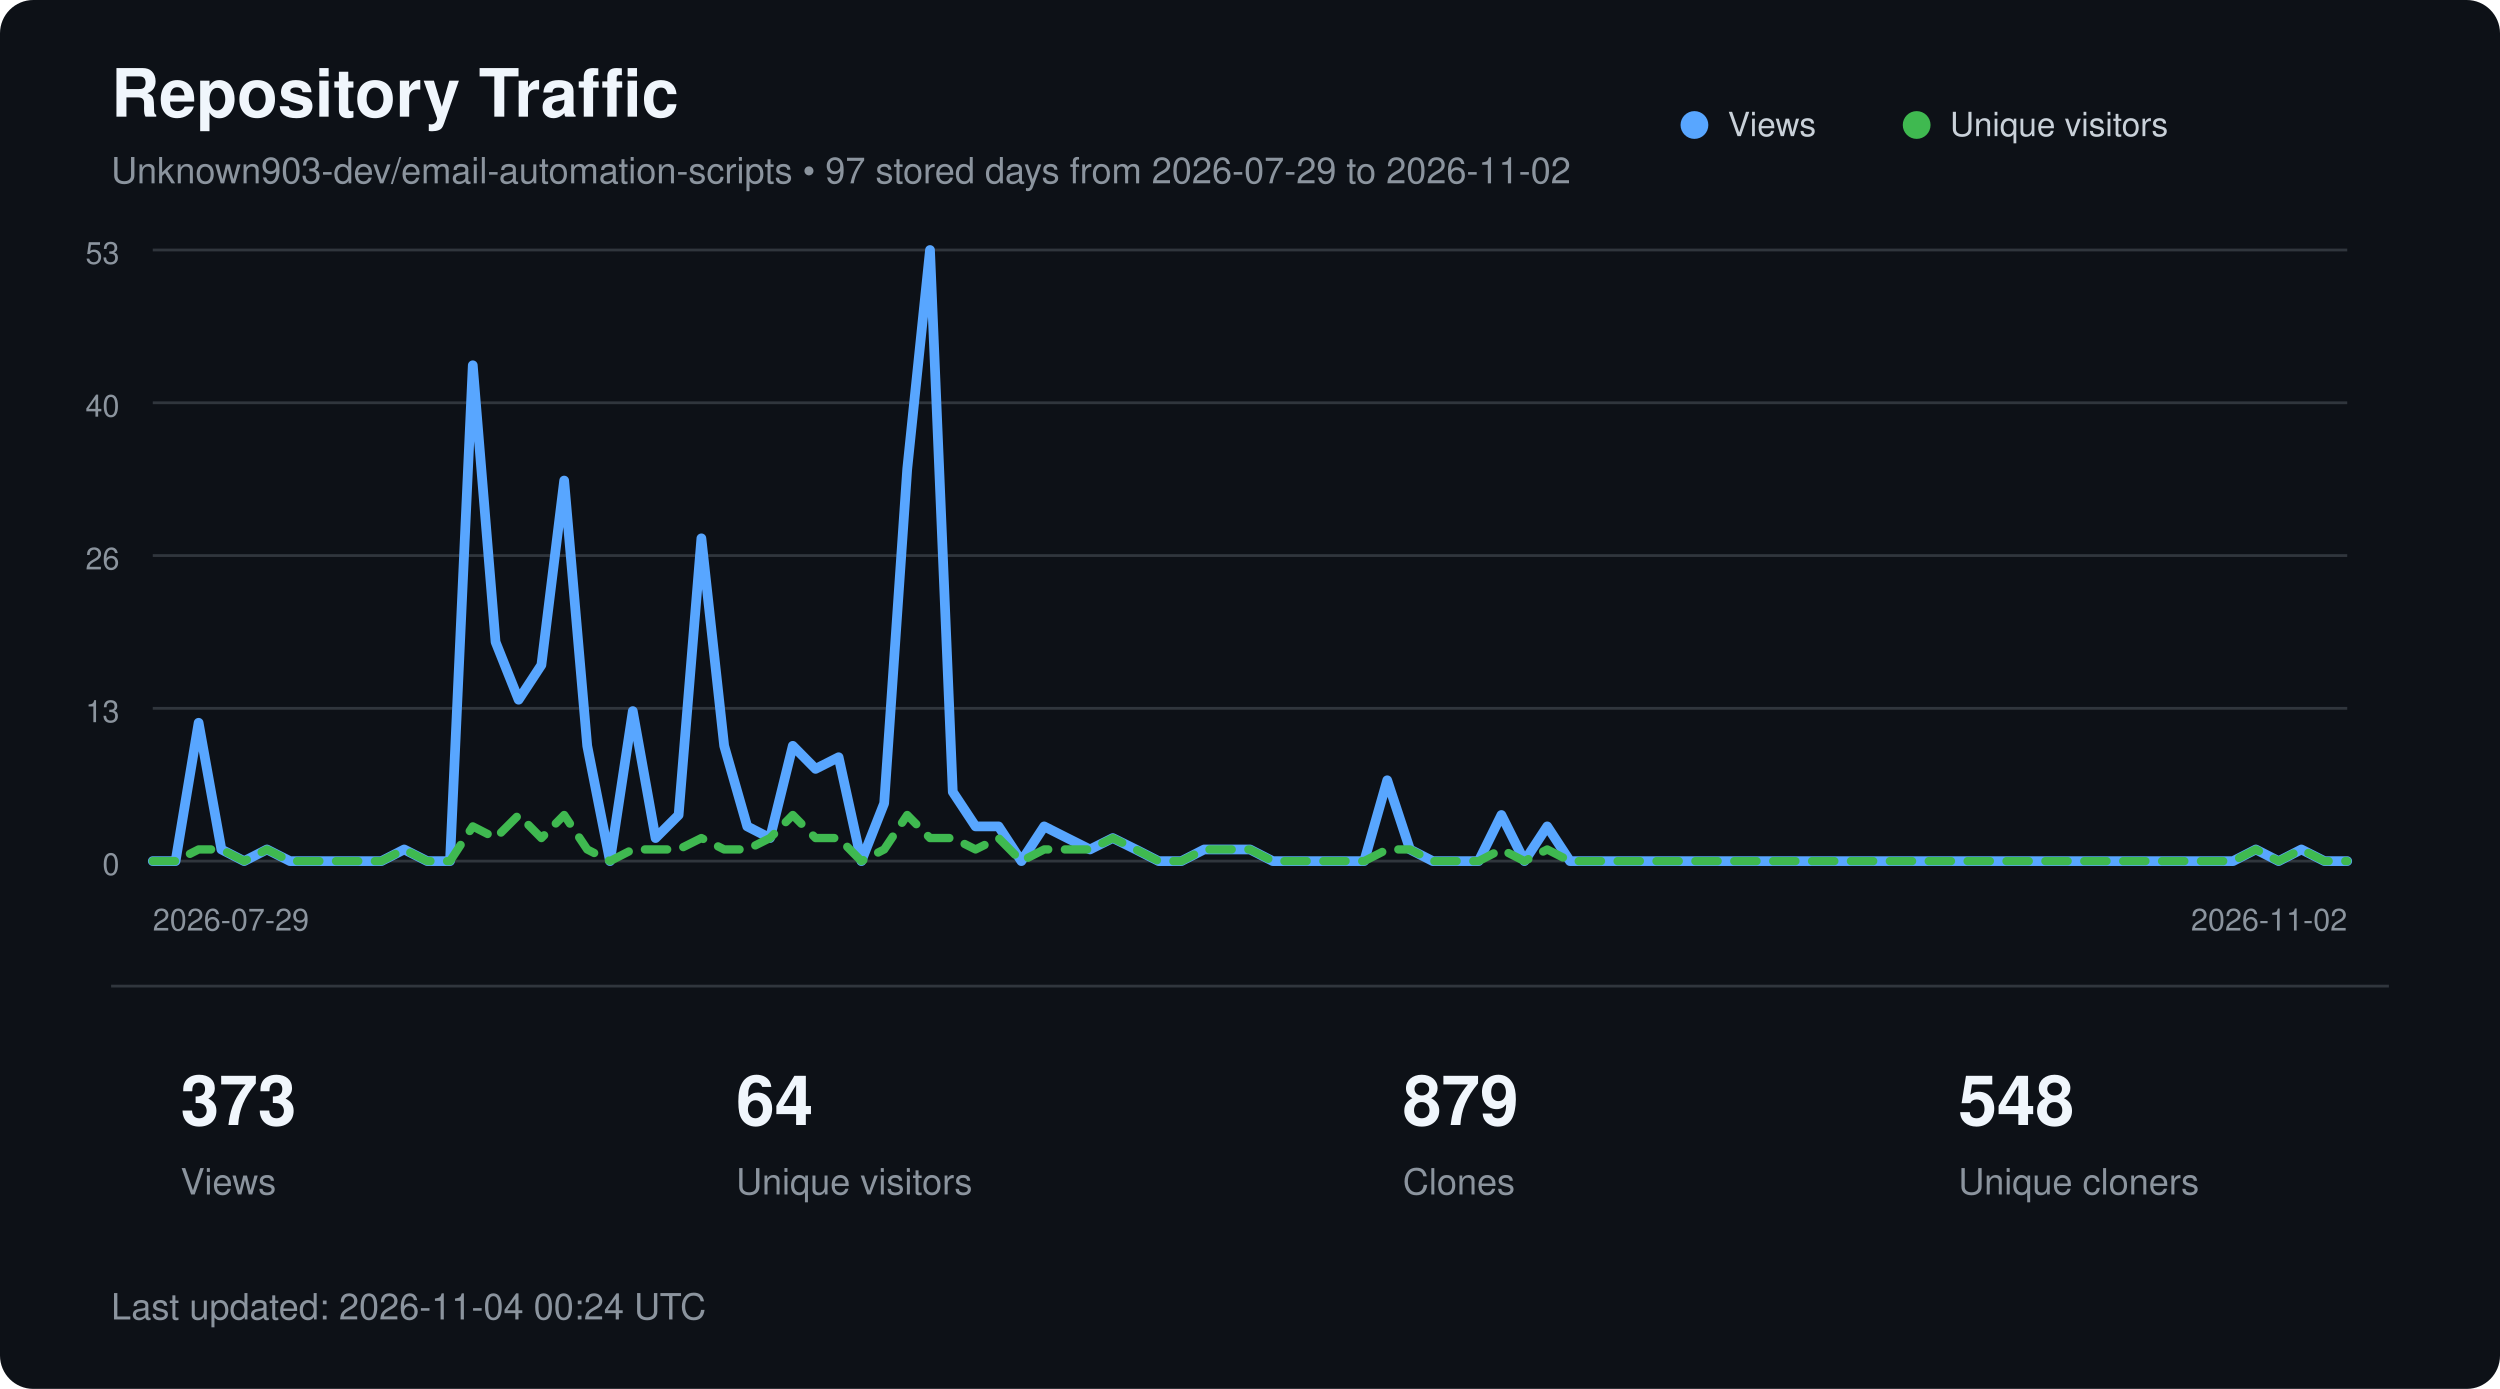
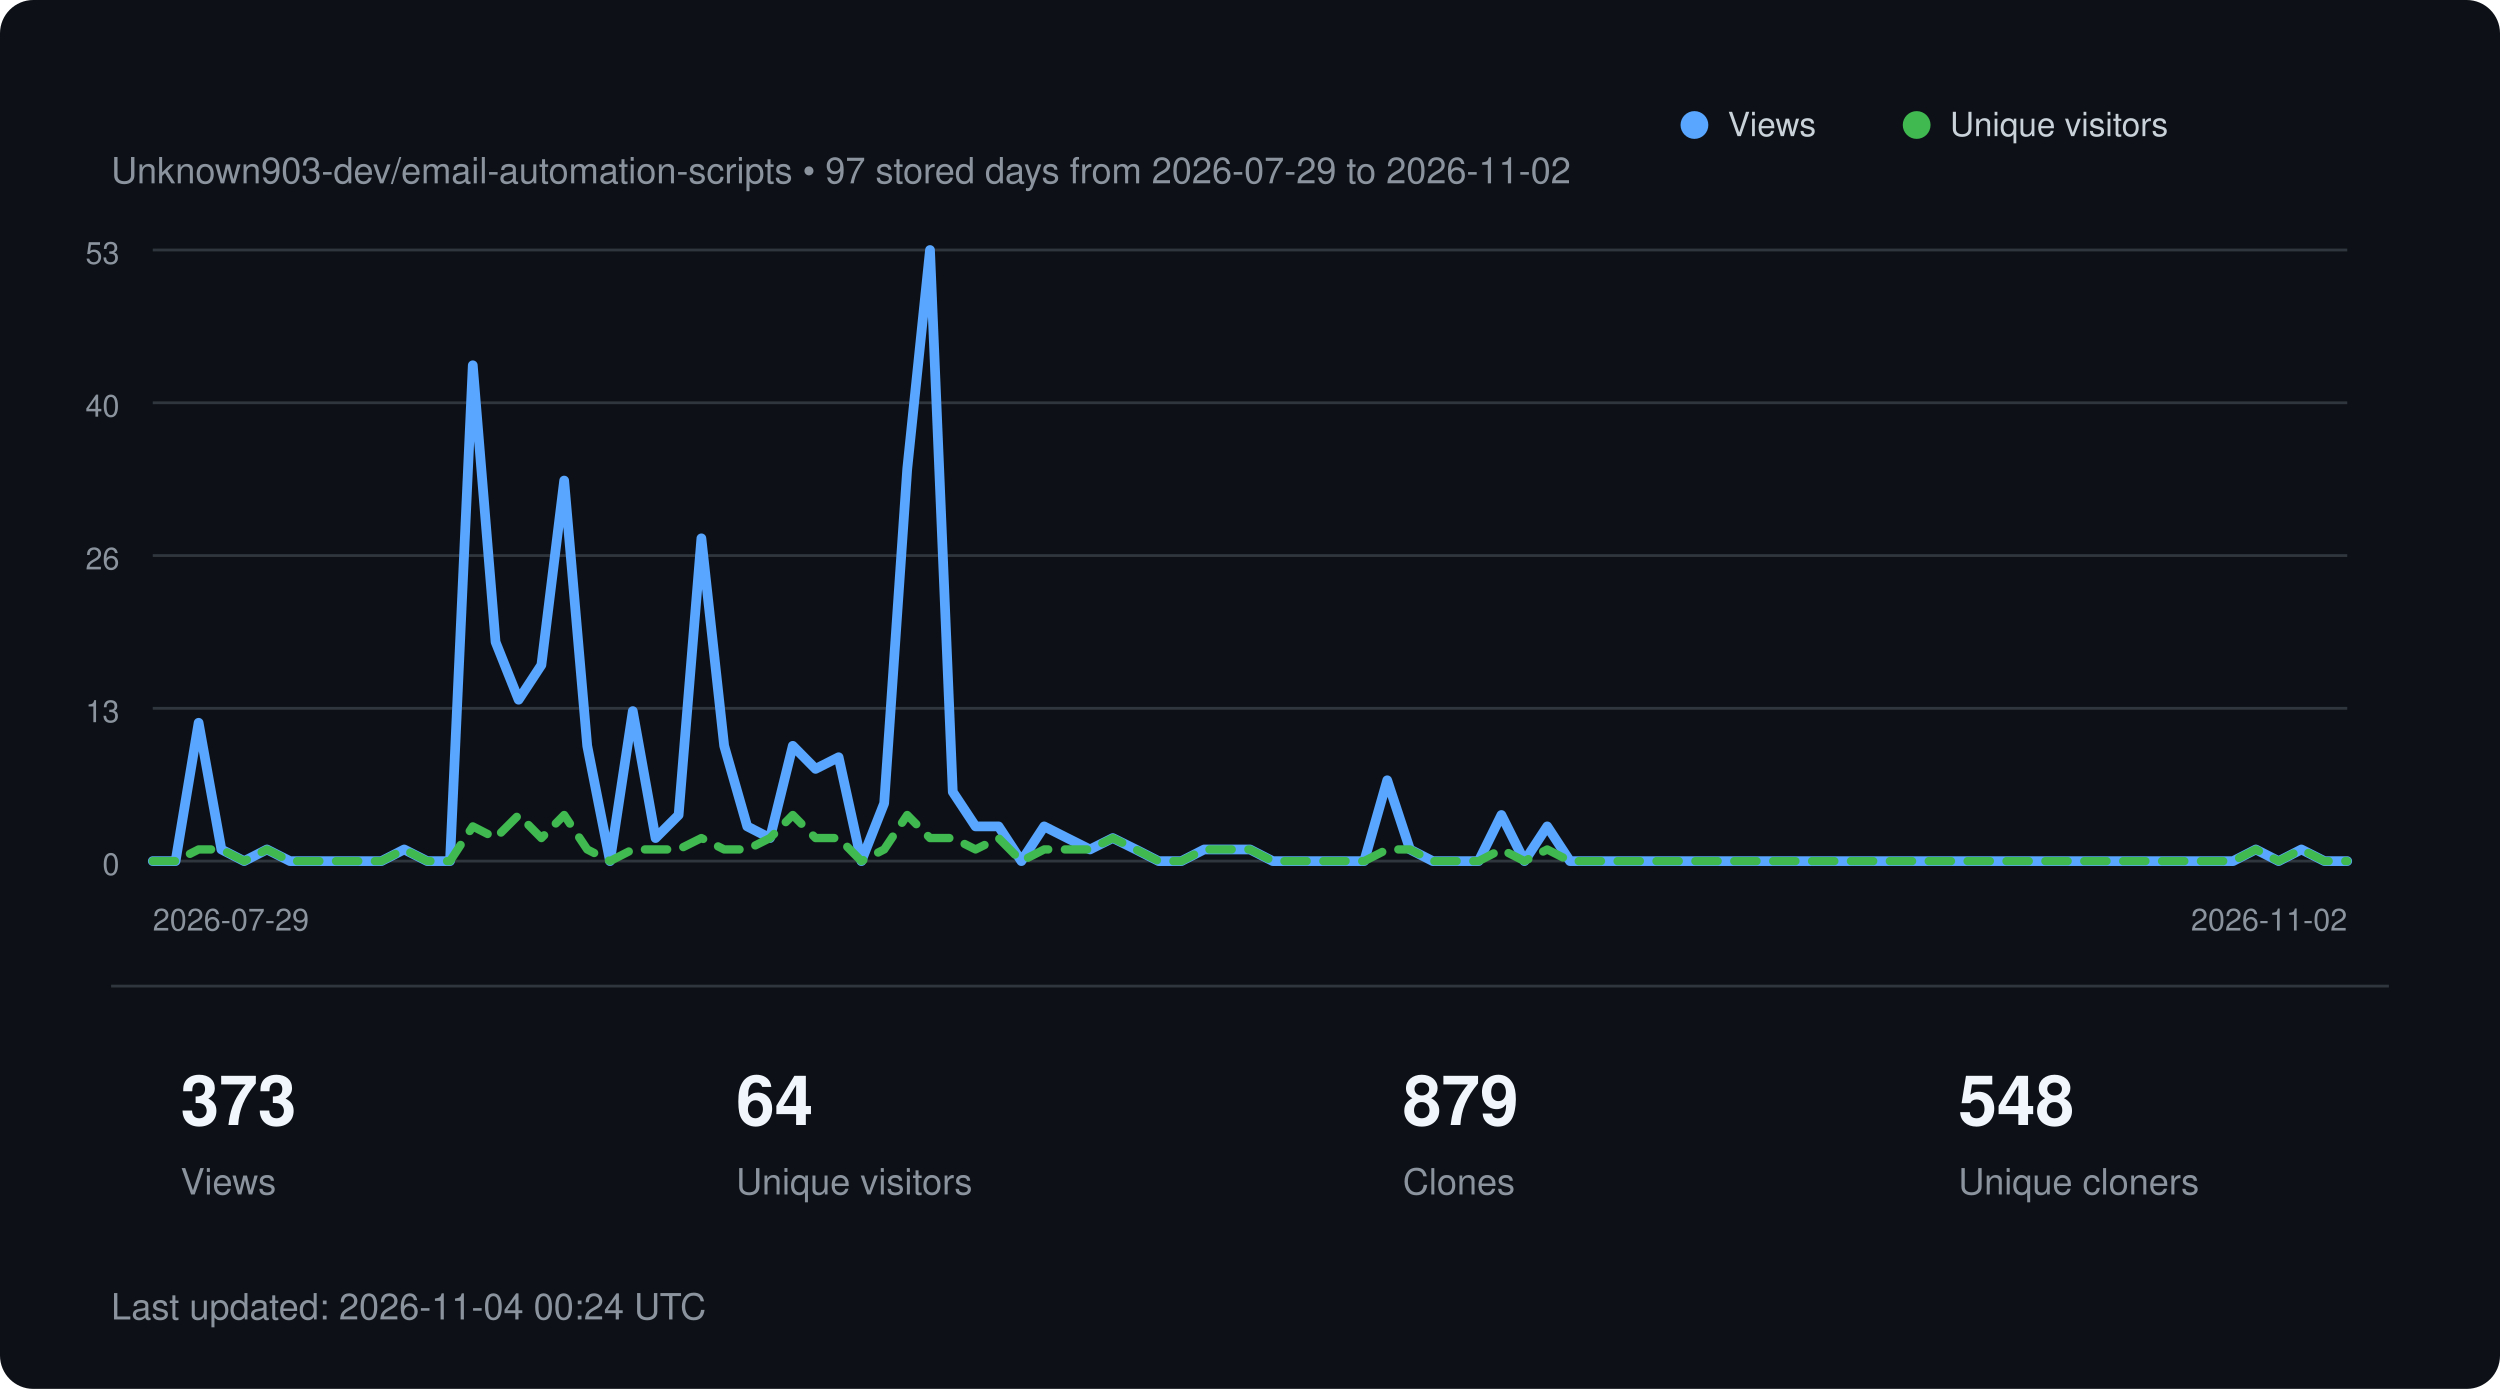
<svg xmlns="http://www.w3.org/2000/svg" width="900" height="500" viewBox="0 0 900 500" role="img" aria-labelledby="title description">
  <style>
        text {
            font-family:
                -apple-system,
                BlinkMacSystemFont,
                "Segoe UI",
                Helvetica,
                Arial,
                sans-serif;
        }

        .title {
            fill: #f0f6fc;
            font-size: 24px;
            font-weight: 600;
        }

        .subtitle {
            fill: #8b949e;
            font-size: 13px;
        }

        .axis {
            fill: #8b949e;
            font-size: 11px;
        }

        .metric {
            fill: #f0f6fc;
            font-size: 25px;
            font-weight: 600;
        }

        .metric-label {
            fill: #8b949e;
            font-size: 13px;
        }

        .legend {
            fill: #c9d1d9;
            font-size: 12px;
        }
    </style>
  <rect width="900" height="500" rx="12" fill="#0d1117" />
-   <text x="40" y="42" class="title">
-         Repository Traffic
-     </text>
  <text x="40" y="66" class="subtitle">
        Unknown903-dev/email-automation-scripts • 97 stored days from 2026-07-29 to 2026-11-02
    </text>
  <line x1="55" y1="90.0" x2="845" y2="90.0" stroke="#30363d" stroke-width="1" />
  <text x="43" y="95.0" text-anchor="end" class="axis">53</text>
  <line x1="55" y1="145.0" x2="845" y2="145.0" stroke="#30363d" stroke-width="1" />
  <text x="43" y="150.0" text-anchor="end" class="axis">40</text>
  <line x1="55" y1="200.0" x2="845" y2="200.0" stroke="#30363d" stroke-width="1" />
  <text x="43" y="205.0" text-anchor="end" class="axis">26</text>
  <line x1="55" y1="255.0" x2="845" y2="255.0" stroke="#30363d" stroke-width="1" />
  <text x="43" y="260.0" text-anchor="end" class="axis">13</text>
  <line x1="55" y1="310.0" x2="845" y2="310.0" stroke="#30363d" stroke-width="1" />
  <text x="43" y="315.0" text-anchor="end" class="axis">0</text>
  <polyline points="55.0,310.0 63.2,310.0 71.5,260.2 79.7,305.8 87.9,310.0 96.1,305.8 104.4,310.0 112.6,310.0 120.8,310.0 129.1,310.0 137.3,310.0 145.5,305.8 153.8,310.0 162.0,310.0 170.2,131.5 178.4,231.1 186.7,251.9 194.9,239.4 203.1,173.0 211.4,268.5 219.6,310.0 227.8,256.0 236.0,301.7 244.3,293.4 252.5,193.8 260.7,268.5 269.0,297.5 277.2,301.7 285.4,268.5 293.6,276.8 301.9,272.6 310.1,310.0 318.3,289.2 326.6,168.9 334.8,90.0 343.0,285.1 351.2,297.5 359.5,297.5 367.7,310.0 375.9,297.5 384.2,301.7 392.4,305.8 400.6,301.7 408.9,305.8 417.1,310.0 425.3,310.0 433.5,305.8 441.8,305.8 450.0,305.8 458.2,310.0 466.5,310.0 474.7,310.0 482.9,310.0 491.1,310.0 499.4,280.9 507.6,305.8 515.8,310.0 524.1,310.0 532.3,310.0 540.5,293.4 548.8,310.0 557.0,297.5 565.2,310.0 573.4,310.0 581.7,310.0 589.9,310.0 598.1,310.0 606.4,310.0 614.6,310.0 622.8,310.0 631.0,310.0 639.3,310.0 647.5,310.0 655.7,310.0 664.0,310.0 672.2,310.0 680.4,310.0 688.6,310.0 696.9,310.0 705.1,310.0 713.3,310.0 721.6,310.0 729.8,310.0 738.0,310.0 746.2,310.0 754.5,310.0 762.7,310.0 770.9,310.0 779.2,310.0 787.4,310.0 795.6,310.0 803.9,310.0 812.1,305.8 820.3,310.0 828.5,305.8 836.8,310.0 845.0,310.0" fill="none" stroke="#58a6ff" stroke-width="3.5" stroke-linecap="round" stroke-linejoin="round" />
  <polyline points="55.0,310.0 63.2,310.0 71.5,305.8 79.7,305.8 87.9,310.0 96.1,305.8 104.4,310.0 112.6,310.0 120.8,310.0 129.1,310.0 137.3,310.0 145.5,305.8 153.8,310.0 162.0,310.0 170.2,297.5 178.4,301.7 186.7,293.4 194.9,301.7 203.1,293.4 211.4,305.8 219.6,310.0 227.8,305.8 236.0,305.8 244.3,305.8 252.5,301.7 260.7,305.8 269.0,305.8 277.2,301.7 285.4,293.4 293.6,301.7 301.9,301.7 310.1,310.0 318.3,305.8 326.6,293.4 334.8,301.7 343.0,301.7 351.2,305.8 359.5,301.7 367.7,310.0 375.9,305.8 384.2,305.8 392.4,305.8 400.6,301.7 408.9,305.8 417.1,310.0 425.3,310.0 433.5,305.8 441.8,305.8 450.0,305.8 458.2,310.0 466.5,310.0 474.7,310.0 482.9,310.0 491.1,310.0 499.4,305.8 507.6,305.8 515.8,310.0 524.1,310.0 532.3,310.0 540.5,305.8 548.8,310.0 557.0,305.8 565.2,310.0 573.4,310.0 581.7,310.0 589.9,310.0 598.1,310.0 606.4,310.0 614.6,310.0 622.8,310.0 631.0,310.0 639.3,310.0 647.5,310.0 655.7,310.0 664.0,310.0 672.2,310.0 680.4,310.0 688.6,310.0 696.9,310.0 705.1,310.0 713.3,310.0 721.6,310.0 729.8,310.0 738.0,310.0 746.2,310.0 754.5,310.0 762.7,310.0 770.9,310.0 779.2,310.0 787.4,310.0 795.6,310.0 803.9,310.0 812.1,305.8 820.3,310.0 828.5,305.8 836.8,310.0 845.0,310.0" fill="none" stroke="#3fb950" stroke-width="3" stroke-dasharray="8 6" stroke-linecap="round" stroke-linejoin="round" />
  <circle cx="610" cy="45" r="5" fill="#58a6ff" />
  <text x="622" y="49" class="legend">Views</text>
  <circle cx="690" cy="45" r="5" fill="#3fb950" />
  <text x="702" y="49" class="legend">Unique visitors</text>
  <text x="55" y="335" class="axis">
        2026-07-29
    </text>
  <text x="845" y="335" text-anchor="end" class="axis">
        2026-11-02
    </text>
  <line x1="40" y1="355" x2="860" y2="355" stroke="#30363d" />
  <text x="65" y="405" class="metric">373</text>
  <text x="65" y="430" class="metric-label">Views</text>
  <text x="265" y="405" class="metric">64</text>
  <text x="265" y="430" class="metric-label">Unique visitors</text>
  <text x="505" y="405" class="metric">879</text>
  <text x="505" y="430" class="metric-label">Clones</text>
  <text x="705" y="405" class="metric">548</text>
  <text x="705" y="430" class="metric-label">Unique cloners</text>
  <text x="40" y="475" class="subtitle">
        Last updated: 2026-11-04 00:24 UTC
    </text>
</svg>
